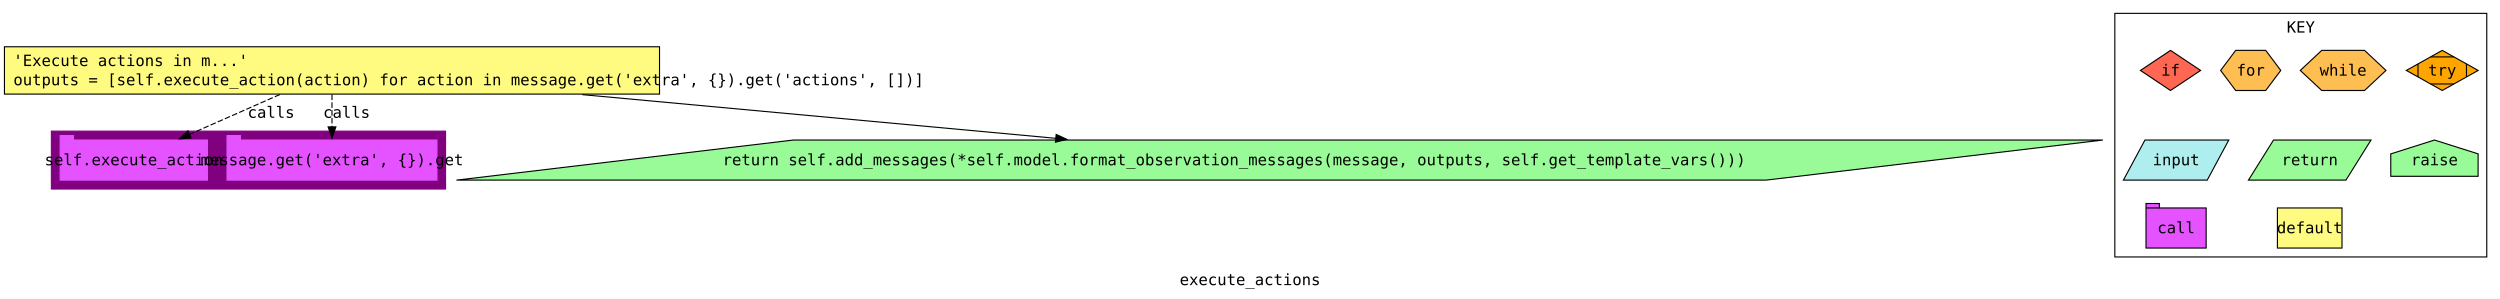
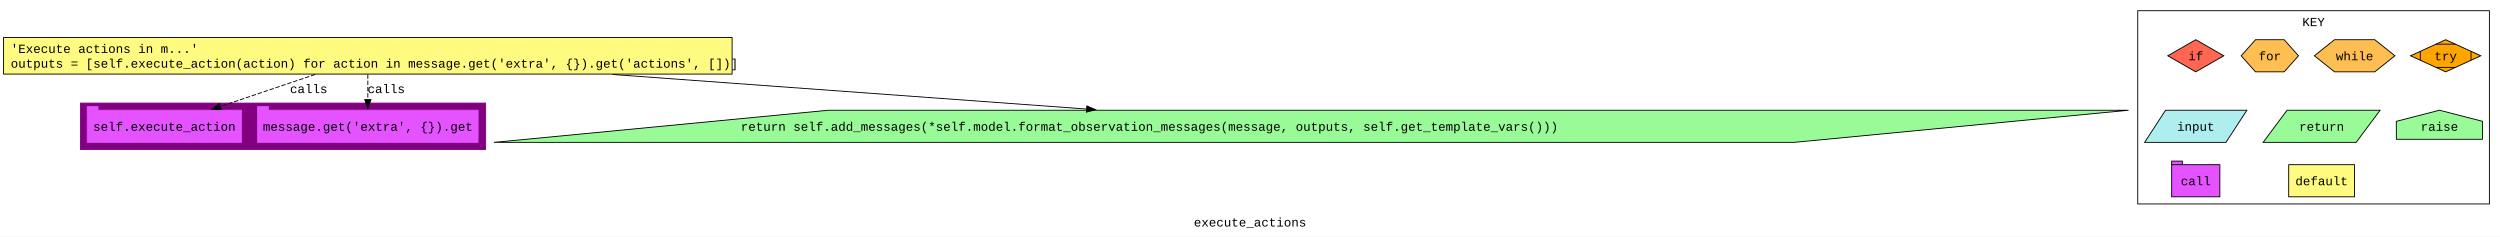
- <svg xmlns="http://www.w3.org/2000/svg" width="2245pt" height="268pt" viewBox="0.00 0.00 2245.00 268.00">
-   <g id="graph0" class="graph" transform="scale(1 1) rotate(0) translate(4 264)">
-     <polygon fill="white" stroke="none" points="-4,4 -4,-264 2241.12,-264 2241.12,4 -4,4" />
-     <text xml:space="preserve" text-anchor="middle" x="1118.56" y="-7.95" font-family="DejaVu Sans Mono" font-size="14.00">execute_actions</text>
+ <svg xmlns="http://www.w3.org/2000/svg" width="2801pt" height="265pt" viewBox="0.00 0.00 2801.00 265.00">
+   <g id="graph0" class="graph" transform="scale(1 1) rotate(0) translate(4 261)">
+     <polygon fill="white" stroke="none" points="-4,4 -4,-261 2797.12,-261 2797.12,4 -4,4" />
+     <text xml:space="preserve" text-anchor="middle" x="1396.56" y="-7.2" font-family="Courier New" font-size="14.00">execute_actions</text>
    <g id="clust1" class="cluster">
-       <polygon fill="purple" stroke="purple" points="42.12,-94.25 42.12,-146.25 396.12,-146.25 396.12,-94.25 42.12,-94.25" />
+       <polygon fill="purple" stroke="purple" points="86.12,-93.5 86.12,-145.5 540.12,-145.5 540.12,-93.5 86.12,-93.5" />
    </g>
    <g id="clust2" class="cluster">
-       <polygon fill="none" stroke="black" points="1895.12,-33.25 1895.12,-252 2229.12,-252 2229.12,-33.25 1895.12,-33.25" />
-       <text xml:space="preserve" text-anchor="middle" x="2062.12" y="-234.7" font-family="DejaVu Sans Mono" font-size="14.00">KEY</text>
+       <polygon fill="none" stroke="black" points="2391.12,-32.5 2391.12,-249 2785.12,-249 2785.12,-32.5 2391.12,-32.5" />
+       <text xml:space="preserve" text-anchor="middle" x="2588.12" y="-231.7" font-family="Courier New" font-size="14.00">KEY</text>
    </g>
    <g id="node1" class="node">
-       <polygon fill="#fffb81" stroke="black" points="588.25,-222 0,-222 0,-179.5 588.25,-179.5 588.25,-222" />
-       <text xml:space="preserve" text-anchor="start" x="8" y="-204.7" font-family="DejaVu Sans Mono" font-size="14.00">'Execute actions in m...'</text>
-       <text xml:space="preserve" text-anchor="start" x="8" y="-187.45" font-family="DejaVu Sans Mono" font-size="14.00">outputs = [self.execute_action(action) for action in message.get('extra', {}).get('actions', [])]</text>
+       <polygon fill="#fffb81" stroke="black" points="816.25,-219 0,-219 0,-178 816.25,-178 816.25,-219" />
+       <text xml:space="preserve" text-anchor="start" x="8" y="-201.7" font-family="Courier New" font-size="14.00">'Execute actions in m...'</text>
+       <text xml:space="preserve" text-anchor="start" x="8" y="-185.2" font-family="Courier New" font-size="14.00">outputs = [self.execute_action(action) for action in message.get('extra', {}).get('actions', [])]</text>
    </g>
    <g id="node2" class="node">
-       <polygon fill="#e552ff" stroke="#e552ff" points="182.25,-138.25 62,-138.25 62,-142.25 50,-142.25 50,-102.25 182.25,-102.25 182.25,-138.25" />
-       <polyline fill="none" stroke="#e552ff" points="50,-138.25 62,-138.25" />
-       <text xml:space="preserve" text-anchor="middle" x="116.12" y="-115.58" font-family="DejaVu Sans Mono" font-size="14.00">self.execute_action</text>
+       <polygon fill="#e552ff" stroke="#e552ff" points="266.5,-137.5 105.75,-137.5 105.75,-141.5 93.75,-141.5 93.75,-101.5 266.5,-101.5 266.5,-137.5" />
+       <polyline fill="none" stroke="#e552ff" points="93.75,-137.5 105.75,-137.5" />
+       <text xml:space="preserve" text-anchor="middle" x="180.12" y="-114.45" font-family="Courier New" font-size="14.00">self.execute_action</text>
    </g>
    <g id="edge1" class="edge">
-       <path fill="none" stroke="black" stroke-dasharray="5,2" d="M247.36,-179.13C222.28,-168.07 191.38,-154.44 165.86,-143.19" />
-       <polygon fill="black" stroke="black" points="167.6,-140.13 157.04,-139.29 164.78,-146.53 167.6,-140.13" />
-       <text xml:space="preserve" text-anchor="middle" x="239.43" y="-158.2" font-family="DejaVu Sans Mono" font-size="14.00">calls</text>
+       <path fill="none" stroke="black" stroke-dasharray="5,2" d="M349.11,-177.57C316.37,-166.51 275.67,-152.77 242.42,-141.54" />
+       <polygon fill="black" stroke="black" points="243.93,-138.36 233.34,-138.47 241.69,-144.99 243.93,-138.36" />
+       <text xml:space="preserve" text-anchor="middle" x="341.88" y="-156.7" font-family="Courier New" font-size="14.00">calls</text>
    </g>
    <g id="node3" class="node">
-       <polygon fill="#e552ff" stroke="#e552ff" points="388.38,-138.25 211.88,-138.25 211.88,-142.25 199.88,-142.25 199.88,-102.25 388.38,-102.25 388.38,-138.25" />
-       <polyline fill="none" stroke="#e552ff" points="199.88,-138.25 211.88,-138.25" />
-       <text xml:space="preserve" text-anchor="middle" x="294.12" y="-115.58" font-family="DejaVu Sans Mono" font-size="14.00">message.get('extra', {}).get</text>
+       <polygon fill="#e552ff" stroke="#e552ff" points="531.62,-137.5 296.62,-137.5 296.62,-141.5 284.62,-141.5 284.62,-101.5 531.62,-101.5 531.62,-137.5" />
+       <polyline fill="none" stroke="#e552ff" points="284.62,-137.5 296.62,-137.5" />
+       <text xml:space="preserve" text-anchor="middle" x="408.12" y="-114.45" font-family="Courier New" font-size="14.00">message.get('extra', {}).get</text>
    </g>
    <g id="edge2" class="edge">
-       <path fill="none" stroke="black" stroke-dasharray="5,2" d="M294.12,-179.13C294.12,-170.15 294.12,-159.48 294.12,-149.76" />
-       <polygon fill="black" stroke="black" points="297.63,-150.07 294.13,-140.07 290.63,-150.07 297.63,-150.07" />
-       <text xml:space="preserve" text-anchor="middle" x="307.25" y="-158.2" font-family="DejaVu Sans Mono" font-size="14.00">calls</text>
+       <path fill="none" stroke="black" stroke-dasharray="5,2" d="M408.12,-177.67C408.12,-169.02 408.12,-158.72 408.12,-149.25" />
+       <polygon fill="black" stroke="black" points="411.63,-149.42 408.13,-139.42 404.63,-149.42 411.63,-149.42" />
+       <text xml:space="preserve" text-anchor="middle" x="428.75" y="-156.7" font-family="Courier New" font-size="14.00">calls</text>
    </g>
    <g id="node4" class="node">
-       <polygon fill="#98fb98" stroke="black" points="1884.36,-138.25 708.4,-138.25 405.89,-102.25 1581.85,-102.25 1884.36,-138.25" />
-       <text xml:space="preserve" text-anchor="start" x="644.89" y="-115.58" font-family="DejaVu Sans Mono" font-size="14.00">return self.add_messages(*self.model.format_observation_messages(message, outputs, self.get_template_vars()))</text>
+       <polygon fill="#98fb98" stroke="black" points="2380.87,-137.5 924.12,-137.5 549.38,-101.5 2006.13,-101.5 2380.87,-137.5" />
+       <text xml:space="preserve" text-anchor="start" x="825.95" y="-114.45" font-family="Courier New" font-size="14.00">return self.add_messages(*self.model.format_observation_messages(message, outputs, self.get_template_vars()))</text>
    </g>
    <g id="edge3" class="edge">
-       <path fill="none" stroke="black" d="M518.83,-179.02C650.88,-166.84 816.41,-151.57 944.12,-139.79" />
-       <polygon fill="black" stroke="black" points="944.44,-143.28 954.07,-138.87 943.79,-136.31 944.44,-143.28" />
+       <path fill="none" stroke="black" d="M682.39,-177.52C846.51,-165.56 1053.58,-150.48 1213.5,-138.83" />
+       <polygon fill="black" stroke="black" points="1213.71,-142.32 1223.43,-138.11 1213.2,-135.34 1213.71,-142.32" />
    </g>
    <g id="node5" class="node">
-       <polygon fill="#afeeee" stroke="black" points="1997.44,-138.25 1922.17,-138.25 1902.81,-102.25 1978.08,-102.25 1997.44,-138.25" />
-       <text xml:space="preserve" text-anchor="middle" x="1950.12" y="-115.58" font-family="DejaVu Sans Mono" font-size="14.00">input</text>
+       <polygon fill="#afeeee" stroke="black" points="2513.41,-137.5 2422.28,-137.5 2398.84,-101.5 2489.97,-101.5 2513.41,-137.5" />
+       <text xml:space="preserve" text-anchor="middle" x="2456.12" y="-114.45" font-family="Courier New" font-size="14.00">input</text>
    </g>
    <g id="node10" class="node">
-       <polygon fill="#e552ff" stroke="black" points="1977.12,-77.25 1935.12,-77.25 1935.12,-81.25 1923.12,-81.25 1923.12,-41.25 1977.12,-41.25 1977.12,-77.25" />
-       <polyline fill="none" stroke="black" points="1923.12,-77.25 1935.12,-77.25" />
-       <text xml:space="preserve" text-anchor="middle" x="1950.12" y="-54.58" font-family="DejaVu Sans Mono" font-size="14.00">call</text>
+       <polygon fill="#e552ff" stroke="black" points="2483.12,-76.5 2441.12,-76.5 2441.12,-80.5 2429.12,-80.5 2429.12,-40.5 2483.12,-40.5 2483.12,-76.5" />
+       <polyline fill="none" stroke="black" points="2429.12,-76.5 2441.12,-76.5" />
+       <text xml:space="preserve" text-anchor="middle" x="2456.12" y="-53.45" font-family="Courier New" font-size="14.00">call</text>
    </g>
    <g id="node6" class="node">
-       <polygon fill="#fffb81" stroke="black" points="2099.12,-77.25 2041.12,-77.25 2041.12,-41.25 2099.12,-41.25 2099.12,-77.25" />
-       <text xml:space="preserve" text-anchor="middle" x="2070.12" y="-54.58" font-family="DejaVu Sans Mono" font-size="14.00">default</text>
+       <polygon fill="#fffb81" stroke="black" points="2634,-76.5 2560.25,-76.5 2560.25,-40.5 2634,-40.5 2634,-76.5" />
+       <text xml:space="preserve" text-anchor="middle" x="2597.12" y="-53.45" font-family="Courier New" font-size="14.00">default</text>
    </g>
    <g id="node7" class="node">
-       <polygon fill="#ff6752" stroke="black" points="1945.12,-218.75 1918.12,-200.75 1945.12,-182.75 1972.12,-200.75 1945.12,-218.75" />
-       <text xml:space="preserve" text-anchor="middle" x="1945.12" y="-196.07" font-family="DejaVu Sans Mono" font-size="14.00">if</text>
+       <polygon fill="#ff6752" stroke="black" points="2456.12,-216.5 2424.76,-198.5 2456.12,-180.5 2487.49,-198.5 2456.12,-216.5" />
+       <text xml:space="preserve" text-anchor="middle" x="2456.12" y="-193.45" font-family="Courier New" font-size="14.00">if</text>
    </g>
    <g id="node8" class="node">
-       <polygon fill="#ffbe52" stroke="black" points="2044.12,-200.75 2030.62,-218.75 2003.62,-218.75 1990.12,-200.75 2003.62,-182.75 2030.62,-182.75 2044.12,-200.75" />
-       <text xml:space="preserve" text-anchor="middle" x="2017.12" y="-196.07" font-family="DejaVu Sans Mono" font-size="14.00">for</text>
+       <polygon fill="#ffbe52" stroke="black" points="2571.24,-198.5 2555.18,-216.5 2523.07,-216.5 2507.01,-198.5 2523.07,-180.5 2555.18,-180.5 2571.24,-198.5" />
+       <text xml:space="preserve" text-anchor="middle" x="2539.12" y="-193.45" font-family="Courier New" font-size="14.00">for</text>
    </g>
    <g id="node11" class="node">
-       <polygon fill="#98fb98" stroke="black" points="2125.15,-138.25 2037.62,-138.25 2015.1,-102.25 2102.63,-102.25 2125.15,-138.25" />
-       <text xml:space="preserve" text-anchor="middle" x="2070.12" y="-115.58" font-family="DejaVu Sans Mono" font-size="14.00">return</text>
+       <polygon fill="#98fb98" stroke="black" points="2662.66,-137.5 2558.41,-137.5 2531.59,-101.5 2635.84,-101.5 2662.66,-137.5" />
+       <text xml:space="preserve" text-anchor="middle" x="2597.12" y="-114.45" font-family="Courier New" font-size="14.00">return</text>
    </g>
    <g id="node9" class="node">
-       <polygon fill="#ffbe52" stroke="black" points="2138.6,-200.75 2119.36,-218.75 2080.89,-218.75 2061.65,-200.75 2080.89,-182.75 2119.36,-182.75 2138.6,-200.75" />
-       <text xml:space="preserve" text-anchor="middle" x="2100.12" y="-196.07" font-family="DejaVu Sans Mono" font-size="14.00">while</text>
+       <polygon fill="#ffbe52" stroke="black" points="2679.24,-198.5 2656.68,-216.5 2611.57,-216.5 2589.01,-198.5 2611.57,-180.5 2656.68,-180.5 2679.24,-198.5" />
+       <text xml:space="preserve" text-anchor="middle" x="2634.12" y="-193.45" font-family="Courier New" font-size="14.00">while</text>
    </g>
    <g id="node12" class="node">
-       <polygon fill="orange" stroke="black" points="2189.12,-218.75 2156.88,-200.75 2189.12,-182.75 2221.37,-200.75 2189.12,-218.75" />
-       <polyline fill="none" stroke="black" points="2167.36,-206.6 2167.36,-194.9" />
-       <polyline fill="none" stroke="black" points="2178.65,-188.6 2199.6,-188.6" />
-       <polyline fill="none" stroke="black" points="2210.89,-194.9 2210.89,-206.6" />
-       <polyline fill="none" stroke="black" points="2199.6,-212.9 2178.65,-212.9" />
-       <text xml:space="preserve" text-anchor="middle" x="2189.12" y="-196.07" font-family="DejaVu Sans Mono" font-size="14.00">try</text>
+       <polygon fill="orange" stroke="black" points="2736.12,-216.5 2696.8,-198.5 2736.12,-180.5 2775.45,-198.5 2736.12,-216.5" />
+       <polyline fill="none" stroke="black" points="2707.71,-203.49 2707.71,-193.51" />
+       <polyline fill="none" stroke="black" points="2725.21,-185.49 2747.04,-185.49" />
+       <polyline fill="none" stroke="black" points="2764.54,-193.51 2764.54,-203.49" />
+       <polyline fill="none" stroke="black" points="2747.04,-211.51 2725.21,-211.51" />
+       <text xml:space="preserve" text-anchor="middle" x="2736.12" y="-193.45" font-family="Courier New" font-size="14.00">try</text>
    </g>
    <g id="node13" class="node">
-       <polygon fill="#98fb98" stroke="black" points="2221.36,-125.81 2182.12,-138.25 2142.89,-125.81 2142.93,-105.69 2221.32,-105.69 2221.36,-125.81" />
-       <text xml:space="preserve" text-anchor="middle" x="2182.12" y="-115.58" font-family="DejaVu Sans Mono" font-size="14.00">raise</text>
+       <polygon fill="#98fb98" stroke="black" points="2777.42,-125.06 2729.12,-137.5 2680.83,-125.06 2680.88,-104.94 2777.37,-104.94 2777.42,-125.06" />
+       <text xml:space="preserve" text-anchor="middle" x="2729.12" y="-114.45" font-family="Courier New" font-size="14.00">raise</text>
    </g>
  </g>
</svg>
